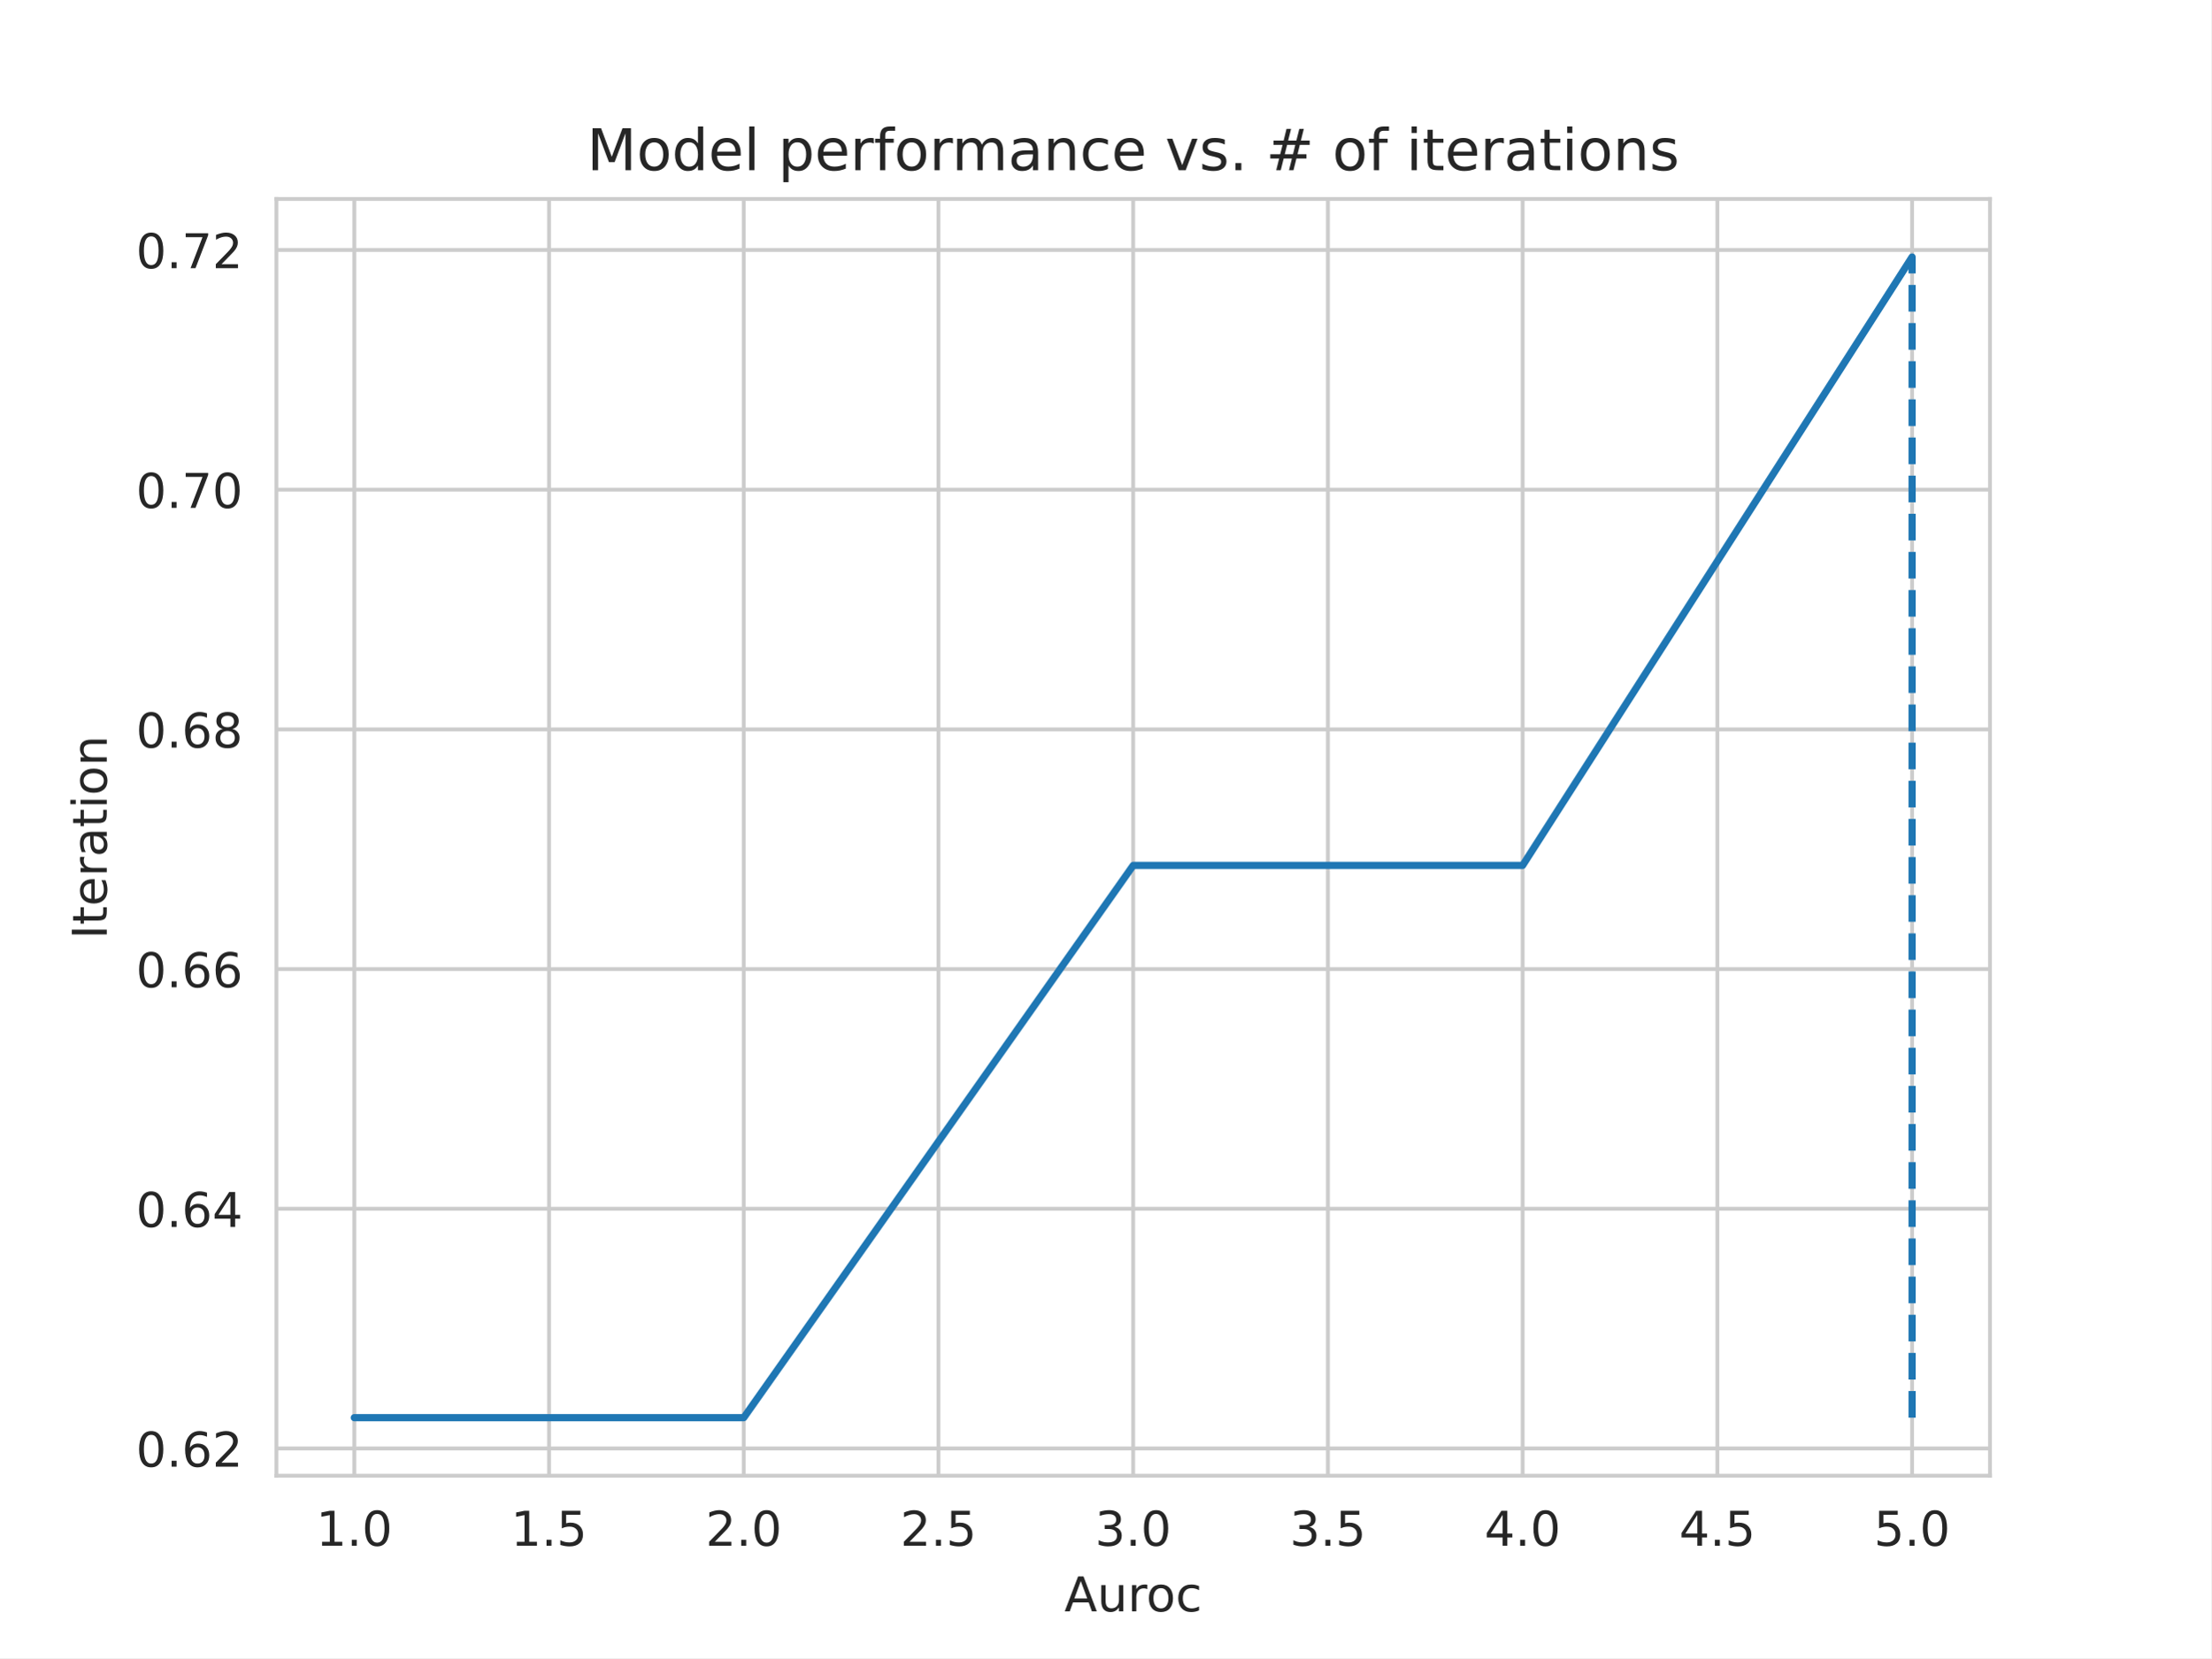
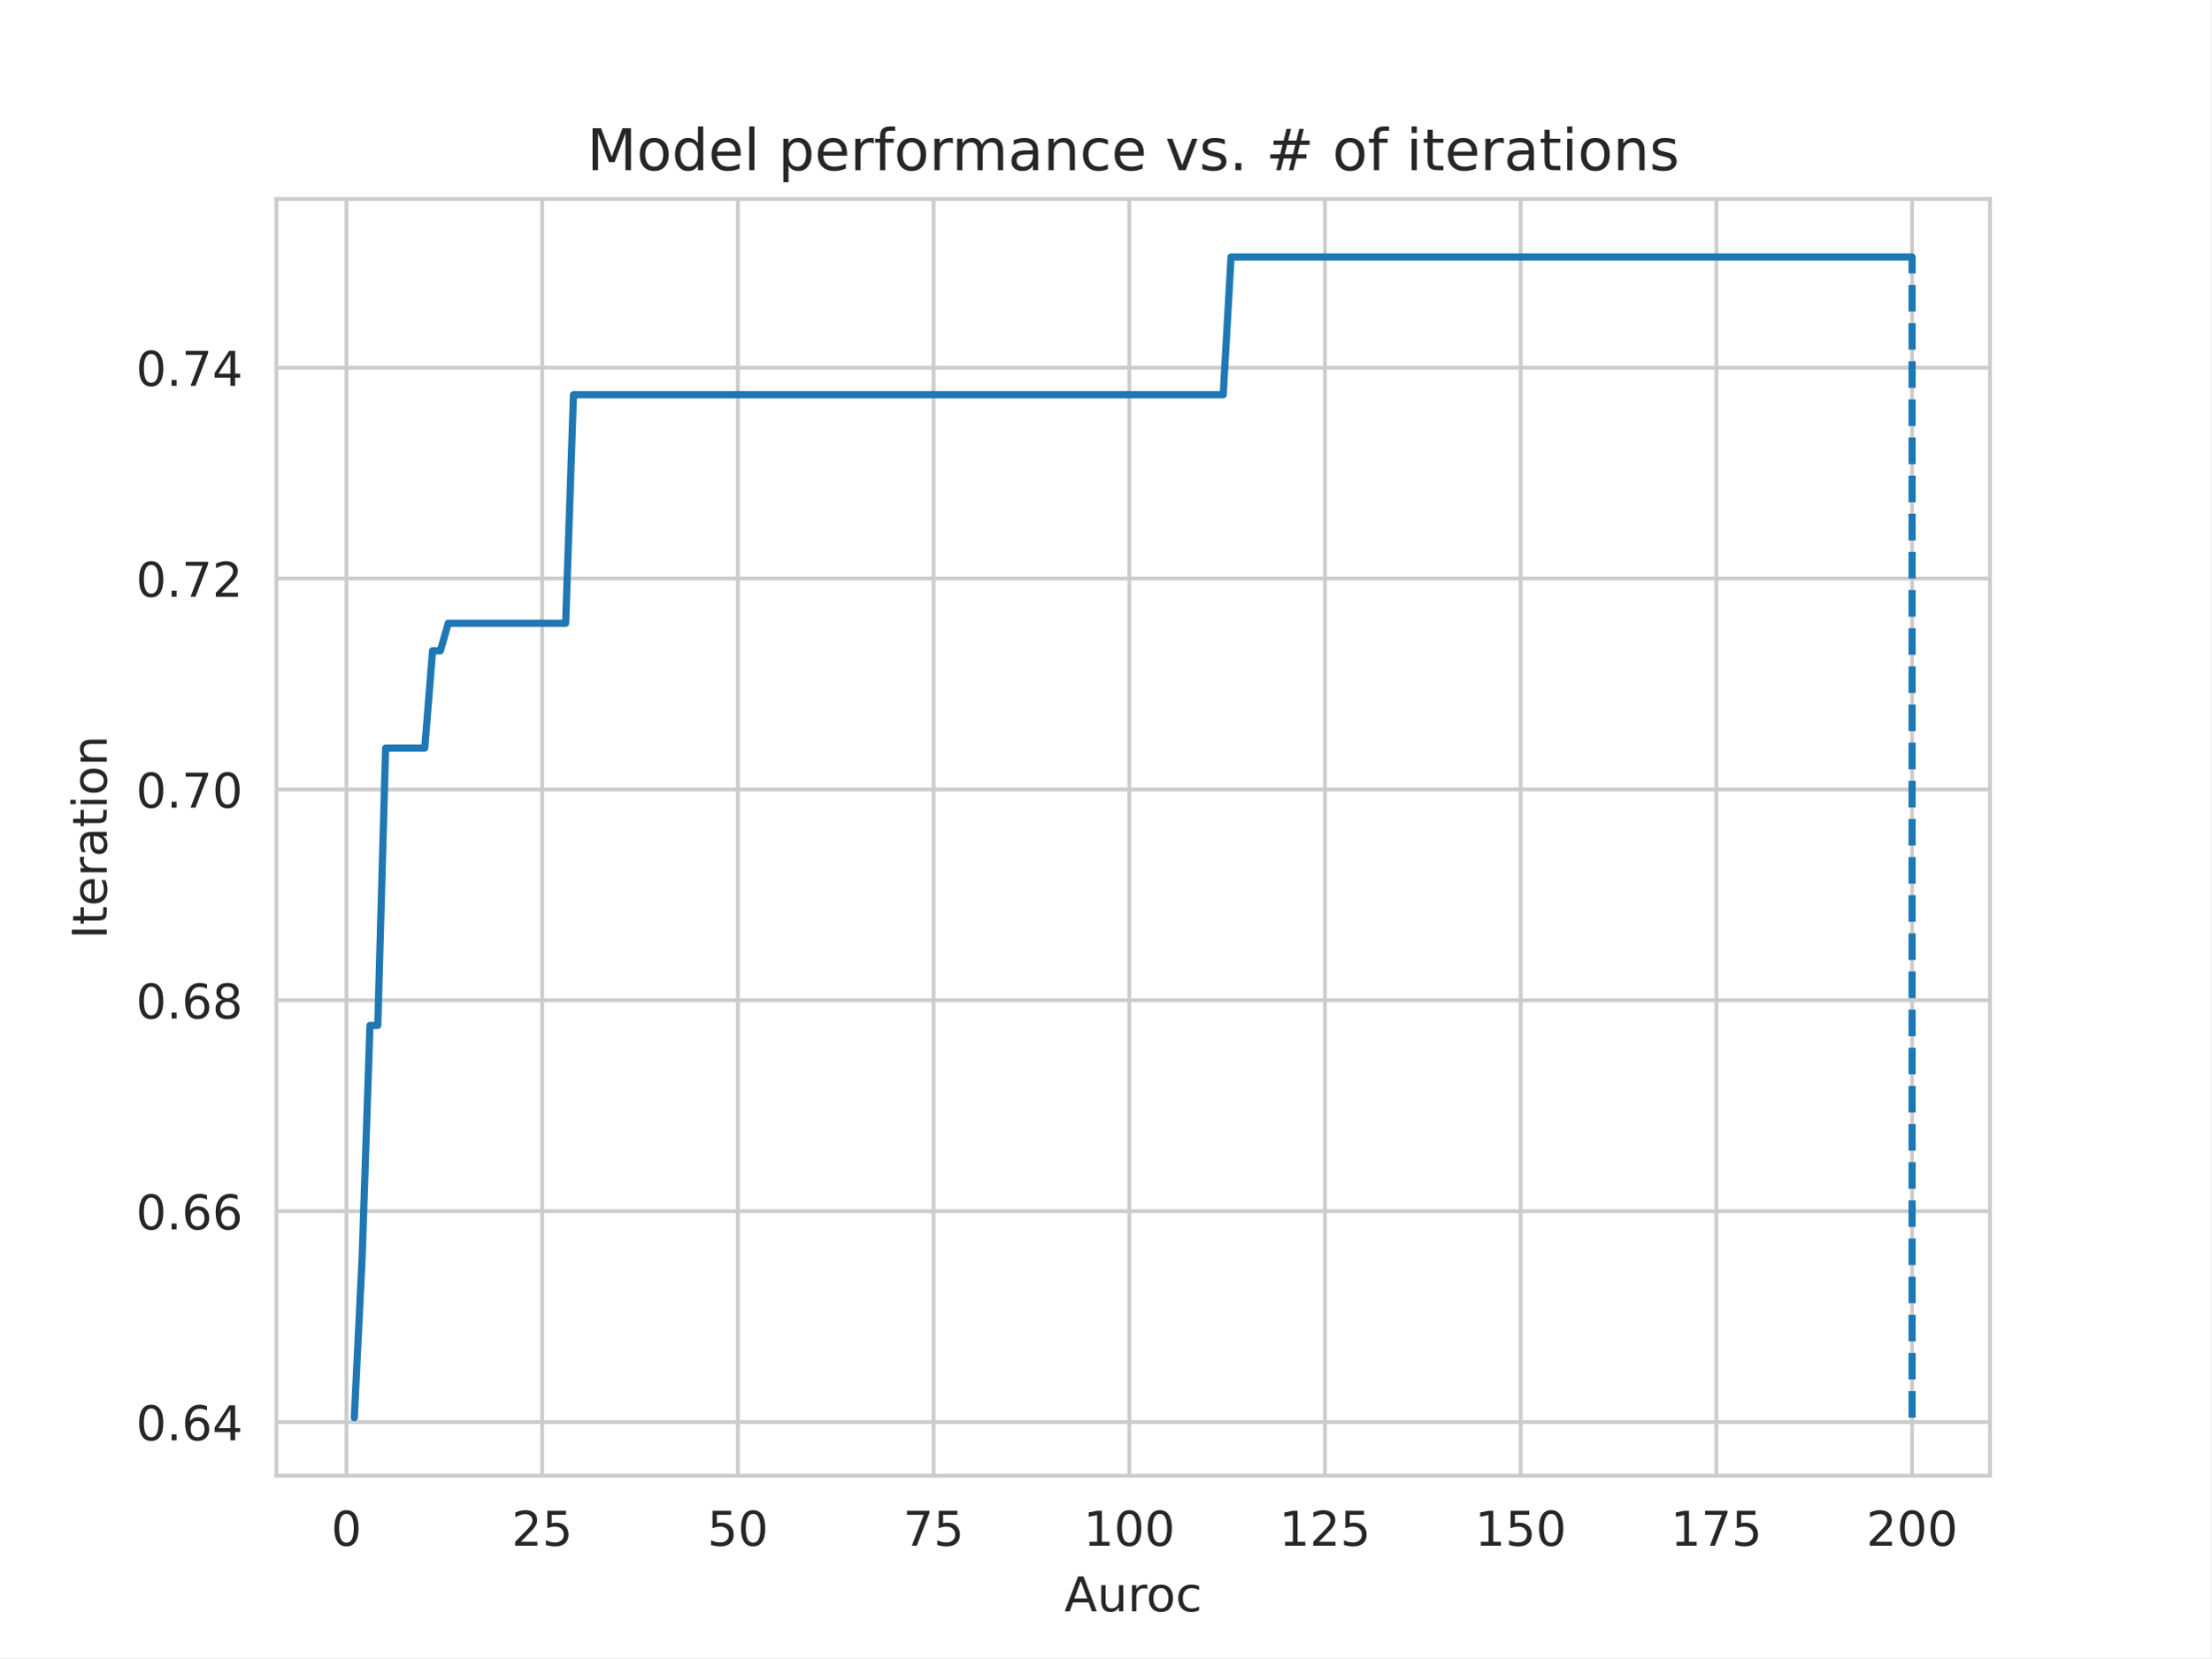
<svg xmlns="http://www.w3.org/2000/svg" xmlns:xlink="http://www.w3.org/1999/xlink" height="345.6pt" version="1.1" viewBox="0 0 460.8 345.6" width="460.8pt">
  <defs>
    <style type="text/css">*{stroke-linecap:butt;stroke-linejoin:round;}</style>
  </defs>
  <g id="figure_1">
    <g id="patch_1">
      <path d="M 0 345.6  L 460.8 345.6  L 460.8 0  L 0 0  z " style="fill:#ffffff;" />
    </g>
    <g id="axes_1">
      <g id="patch_2">
        <path d="M 57.6 307.584  L 414.72 307.584  L 414.72 41.472  L 57.6 41.472  z " style="fill:#ffffff;" />
      </g>
      <g id="matplotlib.axis_1">
        <g id="xtick_1">
          <g id="line2d_1">
-             <path clip-path="url(#p9a51738c3f)" d="M 73.833 307.584  L 73.833 41.472  " style="fill:none;stroke:#cccccc;stroke-linecap:round;stroke-width:0.8;" />
+             <path clip-path="url(#pcdaec2f52c)" d="M 72.201 307.584  L 72.201 41.472  " style="fill:none;stroke:#cccccc;stroke-linecap:round;stroke-width:0.8;" />
          </g>
          <g id="text_1">
-             <g style="fill:#262626;" transform="translate(65.88116 322.1824)scale(0.1 -0.1)">
-               <defs>
-                 <path d="M 794 531  L 1825 531  L 1825 4091  L 703 3866  L 703 4441  L 1819 4666  L 2450 4666  L 2450 531  L 3481 531  L 3481 0  L 794 0  L 794 531  z " id="DejaVuSans-31" transform="scale(0.015625)" />
-                 <path d="M 684 794  L 1344 794  L 1344 0  L 684 0  L 684 794  z " id="DejaVuSans-2e" transform="scale(0.015625)" />
+             <g style="fill:#262626;" transform="translate(69.02005 322.1824)scale(0.1 -0.1)">
+               <defs>
                <path d="M 2034 4250  Q 1547 4250 1301 3770  Q 1056 3291 1056 2328  Q 1056 1369 1301 889  Q 1547 409 2034 409  Q 2525 409 2770 889  Q 3016 1369 3016 2328  Q 3016 3291 2770 3770  Q 2525 4250 2034 4250  z M 2034 4750  Q 2819 4750 3233 4129  Q 3647 3509 3647 2328  Q 3647 1150 3233 529  Q 2819 -91 2034 -91  Q 1250 -91 836 529  Q 422 1150 422 2328  Q 422 3509 836 4129  Q 1250 4750 2034 4750  z " id="DejaVuSans-30" transform="scale(0.015625)" />
              </defs>
-               <use xlink:href="#DejaVuSans-31" />
-               <use x="63.623" xlink:href="#DejaVuSans-2e" />
-               <use x="95.41" xlink:href="#DejaVuSans-30" />
+               <use xlink:href="#DejaVuSans-30" />
            </g>
          </g>
        </g>
        <g id="xtick_2">
          <g id="line2d_2">
-             <path clip-path="url(#p9a51738c3f)" d="M 114.415 307.584  L 114.415 41.472  " style="fill:none;stroke:#cccccc;stroke-linecap:round;stroke-width:0.8;" />
+             <path clip-path="url(#pcdaec2f52c)" d="M 112.987 307.584  L 112.987 41.472  " style="fill:none;stroke:#cccccc;stroke-linecap:round;stroke-width:0.8;" />
          </g>
          <g id="text_2">
-             <g style="fill:#262626;" transform="translate(106.463 322.1824)scale(0.1 -0.1)">
-               <defs>
+             <g style="fill:#262626;" transform="translate(106.6245 322.1824)scale(0.1 -0.1)">
+               <defs>
+                 <path d="M 1228 531  L 3431 531  L 3431 0  L 469 0  L 469 531  Q 828 903 1448 1529  Q 2069 2156 2228 2338  Q 2531 2678 2651 2914  Q 2772 3150 2772 3378  Q 2772 3750 2511 3984  Q 2250 4219 1831 4219  Q 1534 4219 1204 4116  Q 875 4013 500 3803  L 500 4441  Q 881 4594 1212 4672  Q 1544 4750 1819 4750  Q 2544 4750 2975 4387  Q 3406 4025 3406 3419  Q 3406 3131 3298 2873  Q 3191 2616 2906 2266  Q 2828 2175 2409 1742  Q 1991 1309 1228 531  z " id="DejaVuSans-32" transform="scale(0.015625)" />
                <path d="M 691 4666  L 3169 4666  L 3169 4134  L 1269 4134  L 1269 2991  Q 1406 3038 1543 3061  Q 1681 3084 1819 3084  Q 2600 3084 3056 2656  Q 3513 2228 3513 1497  Q 3513 744 3044 326  Q 2575 -91 1722 -91  Q 1428 -91 1123 -41  Q 819 9 494 109  L 494 744  Q 775 591 1075 516  Q 1375 441 1709 441  Q 2250 441 2565 725  Q 2881 1009 2881 1497  Q 2881 1984 2565 2268  Q 2250 2553 1709 2553  Q 1456 2553 1204 2497  Q 953 2441 691 2322  L 691 4666  z " id="DejaVuSans-35" transform="scale(0.015625)" />
              </defs>
-               <use xlink:href="#DejaVuSans-31" />
-               <use x="63.623" xlink:href="#DejaVuSans-2e" />
-               <use x="95.41" xlink:href="#DejaVuSans-35" />
+               <use xlink:href="#DejaVuSans-32" />
+               <use x="63.623" xlink:href="#DejaVuSans-35" />
            </g>
          </g>
        </g>
        <g id="xtick_3">
          <g id="line2d_3">
-             <path clip-path="url(#p9a51738c3f)" d="M 154.996 307.584  L 154.996 41.472  " style="fill:none;stroke:#cccccc;stroke-linecap:round;stroke-width:0.8;" />
+             <path clip-path="url(#pcdaec2f52c)" d="M 153.773 307.584  L 153.773 41.472  " style="fill:none;stroke:#cccccc;stroke-linecap:round;stroke-width:0.8;" />
          </g>
          <g id="text_3">
-             <g style="fill:#262626;" transform="translate(147.0448 322.1824)scale(0.1 -0.1)">
-               <defs>
-                 <path d="M 1228 531  L 3431 531  L 3431 0  L 469 0  L 469 531  Q 828 903 1448 1529  Q 2069 2156 2228 2338  Q 2531 2678 2651 2914  Q 2772 3150 2772 3378  Q 2772 3750 2511 3984  Q 2250 4219 1831 4219  Q 1534 4219 1204 4116  Q 875 4013 500 3803  L 500 4441  Q 881 4594 1212 4672  Q 1544 4750 1819 4750  Q 2544 4750 2975 4387  Q 3406 4025 3406 3419  Q 3406 3131 3298 2873  Q 3191 2616 2906 2266  Q 2828 2175 2409 1742  Q 1991 1309 1228 531  z " id="DejaVuSans-32" transform="scale(0.015625)" />
-               </defs>
-               <use xlink:href="#DejaVuSans-32" />
-               <use x="63.623" xlink:href="#DejaVuSans-2e" />
-               <use x="95.41" xlink:href="#DejaVuSans-30" />
+             <g style="fill:#262626;" transform="translate(147.4103 322.1824)scale(0.1 -0.1)">
+               <use xlink:href="#DejaVuSans-35" />
+               <use x="63.623" xlink:href="#DejaVuSans-30" />
            </g>
          </g>
        </g>
        <g id="xtick_4">
          <g id="line2d_4">
-             <path clip-path="url(#p9a51738c3f)" d="M 195.578 307.584  L 195.578 41.472  " style="fill:none;stroke:#cccccc;stroke-linecap:round;stroke-width:0.8;" />
+             <path clip-path="url(#pcdaec2f52c)" d="M 194.559 307.584  L 194.559 41.472  " style="fill:none;stroke:#cccccc;stroke-linecap:round;stroke-width:0.8;" />
          </g>
          <g id="text_4">
-             <g style="fill:#262626;" transform="translate(187.6266 322.1824)scale(0.1 -0.1)">
-               <use xlink:href="#DejaVuSans-32" />
-               <use x="63.623" xlink:href="#DejaVuSans-2e" />
-               <use x="95.41" xlink:href="#DejaVuSans-35" />
+             <g style="fill:#262626;" transform="translate(188.196 322.1824)scale(0.1 -0.1)">
+               <defs>
+                 <path d="M 525 4666  L 3525 4666  L 3525 4397  L 1831 0  L 1172 0  L 2766 4134  L 525 4134  L 525 4666  z " id="DejaVuSans-37" transform="scale(0.015625)" />
+               </defs>
+               <use xlink:href="#DejaVuSans-37" />
+               <use x="63.623" xlink:href="#DejaVuSans-35" />
            </g>
          </g>
        </g>
        <g id="xtick_5">
          <g id="line2d_5">
-             <path clip-path="url(#p9a51738c3f)" d="M 236.16 307.584  L 236.16 41.472  " style="fill:none;stroke:#cccccc;stroke-linecap:round;stroke-width:0.8;" />
+             <path clip-path="url(#pcdaec2f52c)" d="M 235.344 307.584  L 235.344 41.472  " style="fill:none;stroke:#cccccc;stroke-linecap:round;stroke-width:0.8;" />
          </g>
          <g id="text_5">
-             <g style="fill:#262626;" transform="translate(228.2084 322.1824)scale(0.1 -0.1)">
-               <defs>
-                 <path d="M 2597 2516  Q 3050 2419 3304 2112  Q 3559 1806 3559 1356  Q 3559 666 3084 287  Q 2609 -91 1734 -91  Q 1441 -91 1130 -33  Q 819 25 488 141  L 488 750  Q 750 597 1062 519  Q 1375 441 1716 441  Q 2309 441 2620 675  Q 2931 909 2931 1356  Q 2931 1769 2642 2001  Q 2353 2234 1838 2234  L 1294 2234  L 1294 2753  L 1863 2753  Q 2328 2753 2575 2939  Q 2822 3125 2822 3475  Q 2822 3834 2567 4026  Q 2313 4219 1838 4219  Q 1578 4219 1281 4162  Q 984 4106 628 3988  L 628 4550  Q 988 4650 1302 4700  Q 1616 4750 1894 4750  Q 2613 4750 3031 4423  Q 3450 4097 3450 3541  Q 3450 3153 3228 2886  Q 3006 2619 2597 2516  z " id="DejaVuSans-33" transform="scale(0.015625)" />
-               </defs>
-               <use xlink:href="#DejaVuSans-33" />
-               <use x="63.623" xlink:href="#DejaVuSans-2e" />
-               <use x="95.41" xlink:href="#DejaVuSans-30" />
+             <g style="fill:#262626;" transform="translate(225.8005 322.1824)scale(0.1 -0.1)">
+               <defs>
+                 <path d="M 794 531  L 1825 531  L 1825 4091  L 703 3866  L 703 4441  L 1819 4666  L 2450 4666  L 2450 531  L 3481 531  L 3481 0  L 794 0  L 794 531  z " id="DejaVuSans-31" transform="scale(0.015625)" />
+               </defs>
+               <use xlink:href="#DejaVuSans-31" />
+               <use x="63.623" xlink:href="#DejaVuSans-30" />
+               <use x="127.246" xlink:href="#DejaVuSans-30" />
            </g>
          </g>
        </g>
        <g id="xtick_6">
          <g id="line2d_6">
-             <path clip-path="url(#p9a51738c3f)" d="M 276.742 307.584  L 276.742 41.472  " style="fill:none;stroke:#cccccc;stroke-linecap:round;stroke-width:0.8;" />
+             <path clip-path="url(#pcdaec2f52c)" d="M 276.13 307.584  L 276.13 41.472  " style="fill:none;stroke:#cccccc;stroke-linecap:round;stroke-width:0.8;" />
          </g>
          <g id="text_6">
-             <g style="fill:#262626;" transform="translate(268.7903 322.1824)scale(0.1 -0.1)">
-               <use xlink:href="#DejaVuSans-33" />
-               <use x="63.623" xlink:href="#DejaVuSans-2e" />
-               <use x="95.41" xlink:href="#DejaVuSans-35" />
+             <g style="fill:#262626;" transform="translate(266.5863 322.1824)scale(0.1 -0.1)">
+               <use xlink:href="#DejaVuSans-31" />
+               <use x="63.623" xlink:href="#DejaVuSans-32" />
+               <use x="127.246" xlink:href="#DejaVuSans-35" />
            </g>
          </g>
        </g>
        <g id="xtick_7">
          <g id="line2d_7">
-             <path clip-path="url(#p9a51738c3f)" d="M 317.324 307.584  L 317.324 41.472  " style="fill:none;stroke:#cccccc;stroke-linecap:round;stroke-width:0.8;" />
+             <path clip-path="url(#pcdaec2f52c)" d="M 316.916 307.584  L 316.916 41.472  " style="fill:none;stroke:#cccccc;stroke-linecap:round;stroke-width:0.8;" />
          </g>
          <g id="text_7">
-             <g style="fill:#262626;" transform="translate(309.3721 322.1824)scale(0.1 -0.1)">
-               <defs>
-                 <path d="M 2419 4116  L 825 1625  L 2419 1625  L 2419 4116  z M 2253 4666  L 3047 4666  L 3047 1625  L 3713 1625  L 3713 1100  L 3047 1100  L 3047 0  L 2419 0  L 2419 1100  L 313 1100  L 313 1709  L 2253 4666  z " id="DejaVuSans-34" transform="scale(0.015625)" />
-               </defs>
-               <use xlink:href="#DejaVuSans-34" />
-               <use x="63.623" xlink:href="#DejaVuSans-2e" />
-               <use x="95.41" xlink:href="#DejaVuSans-30" />
+             <g style="fill:#262626;" transform="translate(307.372 322.1824)scale(0.1 -0.1)">
+               <use xlink:href="#DejaVuSans-31" />
+               <use x="63.623" xlink:href="#DejaVuSans-35" />
+               <use x="127.246" xlink:href="#DejaVuSans-30" />
            </g>
          </g>
        </g>
        <g id="xtick_8">
          <g id="line2d_8">
-             <path clip-path="url(#p9a51738c3f)" d="M 357.905 307.584  L 357.905 41.472  " style="fill:none;stroke:#cccccc;stroke-linecap:round;stroke-width:0.8;" />
+             <path clip-path="url(#pcdaec2f52c)" d="M 357.702 307.584  L 357.702 41.472  " style="fill:none;stroke:#cccccc;stroke-linecap:round;stroke-width:0.8;" />
          </g>
          <g id="text_8">
-             <g style="fill:#262626;" transform="translate(349.9539 322.1824)scale(0.1 -0.1)">
-               <use xlink:href="#DejaVuSans-34" />
-               <use x="63.623" xlink:href="#DejaVuSans-2e" />
-               <use x="95.41" xlink:href="#DejaVuSans-35" />
+             <g style="fill:#262626;" transform="translate(348.1578 322.1824)scale(0.1 -0.1)">
+               <use xlink:href="#DejaVuSans-31" />
+               <use x="63.623" xlink:href="#DejaVuSans-37" />
+               <use x="127.246" xlink:href="#DejaVuSans-35" />
            </g>
          </g>
        </g>
        <g id="xtick_9">
          <g id="line2d_9">
-             <path clip-path="url(#p9a51738c3f)" d="M 398.487 307.584  L 398.487 41.472  " style="fill:none;stroke:#cccccc;stroke-linecap:round;stroke-width:0.8;" />
+             <path clip-path="url(#pcdaec2f52c)" d="M 398.487 307.584  L 398.487 41.472  " style="fill:none;stroke:#cccccc;stroke-linecap:round;stroke-width:0.8;" />
          </g>
          <g id="text_9">
-             <g style="fill:#262626;" transform="translate(390.5357 322.1824)scale(0.1 -0.1)">
-               <use xlink:href="#DejaVuSans-35" />
-               <use x="63.623" xlink:href="#DejaVuSans-2e" />
-               <use x="95.41" xlink:href="#DejaVuSans-30" />
+             <g style="fill:#262626;" transform="translate(388.9435 322.1824)scale(0.1 -0.1)">
+               <use xlink:href="#DejaVuSans-32" />
+               <use x="63.623" xlink:href="#DejaVuSans-30" />
+               <use x="127.246" xlink:href="#DejaVuSans-30" />
            </g>
          </g>
        </g>
        <g id="text_10">
          <g style="fill:#262626;" transform="translate(221.8194 335.8606)scale(0.1 -0.1)">
            <defs>
              <path d="M 2188 4044  L 1331 1722  L 3047 1722  L 2188 4044  z M 1831 4666  L 2547 4666  L 4325 0  L 3669 0  L 3244 1197  L 1141 1197  L 716 0  L 50 0  L 1831 4666  z " id="DejaVuSans-41" transform="scale(0.015625)" />
              <path d="M 544 1381  L 544 3500  L 1119 3500  L 1119 1403  Q 1119 906 1312 657  Q 1506 409 1894 409  Q 2359 409 2629 706  Q 2900 1003 2900 1516  L 2900 3500  L 3475 3500  L 3475 0  L 2900 0  L 2900 538  Q 2691 219 2414 64  Q 2138 -91 1772 -91  Q 1169 -91 856 284  Q 544 659 544 1381  z M 1991 3584  L 1991 3584  z " id="DejaVuSans-75" transform="scale(0.015625)" />
              <path d="M 2631 2963  Q 2534 3019 2420 3045  Q 2306 3072 2169 3072  Q 1681 3072 1420 2755  Q 1159 2438 1159 1844  L 1159 0  L 581 0  L 581 3500  L 1159 3500  L 1159 2956  Q 1341 3275 1631 3429  Q 1922 3584 2338 3584  Q 2397 3584 2469 3576  Q 2541 3569 2628 3553  L 2631 2963  z " id="DejaVuSans-72" transform="scale(0.015625)" />
              <path d="M 1959 3097  Q 1497 3097 1228 2736  Q 959 2375 959 1747  Q 959 1119 1226 758  Q 1494 397 1959 397  Q 2419 397 2687 759  Q 2956 1122 2956 1747  Q 2956 2369 2687 2733  Q 2419 3097 1959 3097  z M 1959 3584  Q 2709 3584 3137 3096  Q 3566 2609 3566 1747  Q 3566 888 3137 398  Q 2709 -91 1959 -91  Q 1206 -91 779 398  Q 353 888 353 1747  Q 353 2609 779 3096  Q 1206 3584 1959 3584  z " id="DejaVuSans-6f" transform="scale(0.015625)" />
              <path d="M 3122 3366  L 3122 2828  Q 2878 2963 2633 3030  Q 2388 3097 2138 3097  Q 1578 3097 1268 2742  Q 959 2388 959 1747  Q 959 1106 1268 751  Q 1578 397 2138 397  Q 2388 397 2633 464  Q 2878 531 3122 666  L 3122 134  Q 2881 22 2623 -34  Q 2366 -91 2075 -91  Q 1284 -91 818 406  Q 353 903 353 1747  Q 353 2603 823 3093  Q 1294 3584 2113 3584  Q 2378 3584 2631 3529  Q 2884 3475 3122 3366  z " id="DejaVuSans-63" transform="scale(0.015625)" />
            </defs>
            <use xlink:href="#DejaVuSans-41" />
            <use x="68.408" xlink:href="#DejaVuSans-75" />
            <use x="131.787" xlink:href="#DejaVuSans-72" />
            <use x="170.65" xlink:href="#DejaVuSans-6f" />
            <use x="231.832" xlink:href="#DejaVuSans-63" />
          </g>
        </g>
      </g>
      <g id="matplotlib.axis_2">
        <g id="ytick_1">
          <g id="line2d_10">
-             <path clip-path="url(#p9a51738c3f)" d="M 57.6 301.903  L 414.72 301.903  " style="fill:none;stroke:#cccccc;stroke-linecap:round;stroke-width:0.8;" />
+             <path clip-path="url(#pcdaec2f52c)" d="M 57.6 296.411  L 414.72 296.411  " style="fill:none;stroke:#cccccc;stroke-linecap:round;stroke-width:0.8;" />
          </g>
          <g id="text_11">
-             <g style="fill:#262626;" transform="translate(28.33438 305.7022)scale(0.1 -0.1)">
-               <defs>
+             <g style="fill:#262626;" transform="translate(28.33438 300.2102)scale(0.1 -0.1)">
+               <defs>
+                 <path d="M 684 794  L 1344 794  L 1344 0  L 684 0  L 684 794  z " id="DejaVuSans-2e" transform="scale(0.015625)" />
                <path d="M 2113 2584  Q 1688 2584 1439 2293  Q 1191 2003 1191 1497  Q 1191 994 1439 701  Q 1688 409 2113 409  Q 2538 409 2786 701  Q 3034 994 3034 1497  Q 3034 2003 2786 2293  Q 2538 2584 2113 2584  z M 3366 4563  L 3366 3988  Q 3128 4100 2886 4159  Q 2644 4219 2406 4219  Q 1781 4219 1451 3797  Q 1122 3375 1075 2522  Q 1259 2794 1537 2939  Q 1816 3084 2150 3084  Q 2853 3084 3261 2657  Q 3669 2231 3669 1497  Q 3669 778 3244 343  Q 2819 -91 2113 -91  Q 1303 -91 875 529  Q 447 1150 447 2328  Q 447 3434 972 4092  Q 1497 4750 2381 4750  Q 2619 4750 2861 4703  Q 3103 4656 3366 4563  z " id="DejaVuSans-36" transform="scale(0.015625)" />
+                 <path d="M 2419 4116  L 825 1625  L 2419 1625  L 2419 4116  z M 2253 4666  L 3047 4666  L 3047 1625  L 3713 1625  L 3713 1100  L 3047 1100  L 3047 0  L 2419 0  L 2419 1100  L 313 1100  L 313 1709  L 2253 4666  z " id="DejaVuSans-34" transform="scale(0.015625)" />
              </defs>
              <use xlink:href="#DejaVuSans-30" />
              <use x="63.623" xlink:href="#DejaVuSans-2e" />
              <use x="95.41" xlink:href="#DejaVuSans-36" />
-               <use x="159.033" xlink:href="#DejaVuSans-32" />
+               <use x="159.033" xlink:href="#DejaVuSans-34" />
            </g>
          </g>
        </g>
        <g id="ytick_2">
          <g id="line2d_11">
-             <path clip-path="url(#p9a51738c3f)" d="M 57.6 251.942  L 414.72 251.942  " style="fill:none;stroke:#cccccc;stroke-linecap:round;stroke-width:0.8;" />
+             <path clip-path="url(#pcdaec2f52c)" d="M 57.6 252.453  L 414.72 252.453  " style="fill:none;stroke:#cccccc;stroke-linecap:round;stroke-width:0.8;" />
          </g>
          <g id="text_12">
-             <g style="fill:#262626;" transform="translate(28.33438 255.7411)scale(0.1 -0.1)">
+             <g style="fill:#262626;" transform="translate(28.33438 256.2521)scale(0.1 -0.1)">
              <use xlink:href="#DejaVuSans-30" />
              <use x="63.623" xlink:href="#DejaVuSans-2e" />
              <use x="95.41" xlink:href="#DejaVuSans-36" />
-               <use x="159.033" xlink:href="#DejaVuSans-34" />
+               <use x="159.033" xlink:href="#DejaVuSans-36" />
            </g>
          </g>
        </g>
        <g id="ytick_3">
          <g id="line2d_12">
-             <path clip-path="url(#p9a51738c3f)" d="M 57.6 201.981  L 414.72 201.981  " style="fill:none;stroke:#cccccc;stroke-linecap:round;stroke-width:0.8;" />
+             <path clip-path="url(#pcdaec2f52c)" d="M 57.6 208.495  L 414.72 208.495  " style="fill:none;stroke:#cccccc;stroke-linecap:round;stroke-width:0.8;" />
          </g>
          <g id="text_13">
-             <g style="fill:#262626;" transform="translate(28.33438 205.7801)scale(0.1 -0.1)">
+             <g style="fill:#262626;" transform="translate(28.33438 212.294)scale(0.1 -0.1)">
+               <defs>
+                 <path d="M 2034 2216  Q 1584 2216 1326 1975  Q 1069 1734 1069 1313  Q 1069 891 1326 650  Q 1584 409 2034 409  Q 2484 409 2743 651  Q 3003 894 3003 1313  Q 3003 1734 2745 1975  Q 2488 2216 2034 2216  z M 1403 2484  Q 997 2584 770 2862  Q 544 3141 544 3541  Q 544 4100 942 4425  Q 1341 4750 2034 4750  Q 2731 4750 3128 4425  Q 3525 4100 3525 3541  Q 3525 3141 3298 2862  Q 3072 2584 2669 2484  Q 3125 2378 3379 2068  Q 3634 1759 3634 1313  Q 3634 634 3220 271  Q 2806 -91 2034 -91  Q 1263 -91 848 271  Q 434 634 434 1313  Q 434 1759 690 2068  Q 947 2378 1403 2484  z M 1172 3481  Q 1172 3119 1398 2916  Q 1625 2713 2034 2713  Q 2441 2713 2670 2916  Q 2900 3119 2900 3481  Q 2900 3844 2670 4047  Q 2441 4250 2034 4250  Q 1625 4250 1398 4047  Q 1172 3844 1172 3481  z " id="DejaVuSans-38" transform="scale(0.015625)" />
+               </defs>
              <use xlink:href="#DejaVuSans-30" />
              <use x="63.623" xlink:href="#DejaVuSans-2e" />
              <use x="95.41" xlink:href="#DejaVuSans-36" />
-               <use x="159.033" xlink:href="#DejaVuSans-36" />
+               <use x="159.033" xlink:href="#DejaVuSans-38" />
            </g>
          </g>
        </g>
        <g id="ytick_4">
          <g id="line2d_13">
-             <path clip-path="url(#p9a51738c3f)" d="M 57.6 152.02  L 414.72 152.02  " style="fill:none;stroke:#cccccc;stroke-linecap:round;stroke-width:0.8;" />
+             <path clip-path="url(#pcdaec2f52c)" d="M 57.6 164.537  L 414.72 164.537  " style="fill:none;stroke:#cccccc;stroke-linecap:round;stroke-width:0.8;" />
          </g>
          <g id="text_14">
-             <g style="fill:#262626;" transform="translate(28.33438 155.819)scale(0.1 -0.1)">
-               <defs>
-                 <path d="M 2034 2216  Q 1584 2216 1326 1975  Q 1069 1734 1069 1313  Q 1069 891 1326 650  Q 1584 409 2034 409  Q 2484 409 2743 651  Q 3003 894 3003 1313  Q 3003 1734 2745 1975  Q 2488 2216 2034 2216  z M 1403 2484  Q 997 2584 770 2862  Q 544 3141 544 3541  Q 544 4100 942 4425  Q 1341 4750 2034 4750  Q 2731 4750 3128 4425  Q 3525 4100 3525 3541  Q 3525 3141 3298 2862  Q 3072 2584 2669 2484  Q 3125 2378 3379 2068  Q 3634 1759 3634 1313  Q 3634 634 3220 271  Q 2806 -91 2034 -91  Q 1263 -91 848 271  Q 434 634 434 1313  Q 434 1759 690 2068  Q 947 2378 1403 2484  z M 1172 3481  Q 1172 3119 1398 2916  Q 1625 2713 2034 2713  Q 2441 2713 2670 2916  Q 2900 3119 2900 3481  Q 2900 3844 2670 4047  Q 2441 4250 2034 4250  Q 1625 4250 1398 4047  Q 1172 3844 1172 3481  z " id="DejaVuSans-38" transform="scale(0.015625)" />
-               </defs>
-               <use xlink:href="#DejaVuSans-30" />
-               <use x="63.623" xlink:href="#DejaVuSans-2e" />
-               <use x="95.41" xlink:href="#DejaVuSans-36" />
-               <use x="159.033" xlink:href="#DejaVuSans-38" />
+             <g style="fill:#262626;" transform="translate(28.33438 168.3359)scale(0.1 -0.1)">
+               <use xlink:href="#DejaVuSans-30" />
+               <use x="63.623" xlink:href="#DejaVuSans-2e" />
+               <use x="95.41" xlink:href="#DejaVuSans-37" />
+               <use x="159.033" xlink:href="#DejaVuSans-30" />
            </g>
          </g>
        </g>
        <g id="ytick_5">
          <g id="line2d_14">
-             <path clip-path="url(#p9a51738c3f)" d="M 57.6 102.059  L 414.72 102.059  " style="fill:none;stroke:#cccccc;stroke-linecap:round;stroke-width:0.8;" />
+             <path clip-path="url(#pcdaec2f52c)" d="M 57.6 120.579  L 414.72 120.579  " style="fill:none;stroke:#cccccc;stroke-linecap:round;stroke-width:0.8;" />
          </g>
          <g id="text_15">
-             <g style="fill:#262626;" transform="translate(28.33438 105.8579)scale(0.1 -0.1)">
-               <defs>
-                 <path d="M 525 4666  L 3525 4666  L 3525 4397  L 1831 0  L 1172 0  L 2766 4134  L 525 4134  L 525 4666  z " id="DejaVuSans-37" transform="scale(0.015625)" />
-               </defs>
+             <g style="fill:#262626;" transform="translate(28.33438 124.3777)scale(0.1 -0.1)">
              <use xlink:href="#DejaVuSans-30" />
              <use x="63.623" xlink:href="#DejaVuSans-2e" />
              <use x="95.41" xlink:href="#DejaVuSans-37" />
-               <use x="159.033" xlink:href="#DejaVuSans-30" />
+               <use x="159.033" xlink:href="#DejaVuSans-32" />
            </g>
          </g>
        </g>
        <g id="ytick_6">
          <g id="line2d_15">
-             <path clip-path="url(#p9a51738c3f)" d="M 57.6 52.098  L 414.72 52.098  " style="fill:none;stroke:#cccccc;stroke-linecap:round;stroke-width:0.8;" />
+             <path clip-path="url(#pcdaec2f52c)" d="M 57.6 76.62  L 414.72 76.62  " style="fill:none;stroke:#cccccc;stroke-linecap:round;stroke-width:0.8;" />
          </g>
          <g id="text_16">
-             <g style="fill:#262626;" transform="translate(28.33438 55.89685)scale(0.1 -0.1)">
+             <g style="fill:#262626;" transform="translate(28.33438 80.41962)scale(0.1 -0.1)">
              <use xlink:href="#DejaVuSans-30" />
              <use x="63.623" xlink:href="#DejaVuSans-2e" />
              <use x="95.41" xlink:href="#DejaVuSans-37" />
-               <use x="159.033" xlink:href="#DejaVuSans-32" />
+               <use x="159.033" xlink:href="#DejaVuSans-34" />
            </g>
          </g>
        </g>
        <g id="text_17">
          <g style="fill:#262626;" transform="translate(22.25469 195.7366)rotate(-90)scale(0.1 -0.1)">
            <defs>
              <path d="M 628 4666  L 1259 4666  L 1259 0  L 628 0  L 628 4666  z " id="DejaVuSans-49" transform="scale(0.015625)" />
              <path d="M 1172 4494  L 1172 3500  L 2356 3500  L 2356 3053  L 1172 3053  L 1172 1153  Q 1172 725 1289 603  Q 1406 481 1766 481  L 2356 481  L 2356 0  L 1766 0  Q 1100 0 847 248  Q 594 497 594 1153  L 594 3053  L 172 3053  L 172 3500  L 594 3500  L 594 4494  L 1172 4494  z " id="DejaVuSans-74" transform="scale(0.015625)" />
              <path d="M 3597 1894  L 3597 1613  L 953 1613  Q 991 1019 1311 708  Q 1631 397 2203 397  Q 2534 397 2845 478  Q 3156 559 3463 722  L 3463 178  Q 3153 47 2828 -22  Q 2503 -91 2169 -91  Q 1331 -91 842 396  Q 353 884 353 1716  Q 353 2575 817 3079  Q 1281 3584 2069 3584  Q 2775 3584 3186 3129  Q 3597 2675 3597 1894  z M 3022 2063  Q 3016 2534 2758 2815  Q 2500 3097 2075 3097  Q 1594 3097 1305 2825  Q 1016 2553 972 2059  L 3022 2063  z " id="DejaVuSans-65" transform="scale(0.015625)" />
              <path d="M 2194 1759  Q 1497 1759 1228 1600  Q 959 1441 959 1056  Q 959 750 1161 570  Q 1363 391 1709 391  Q 2188 391 2477 730  Q 2766 1069 2766 1631  L 2766 1759  L 2194 1759  z M 3341 1997  L 3341 0  L 2766 0  L 2766 531  Q 2569 213 2275 61  Q 1981 -91 1556 -91  Q 1019 -91 701 211  Q 384 513 384 1019  Q 384 1609 779 1909  Q 1175 2209 1959 2209  L 2766 2209  L 2766 2266  Q 2766 2663 2505 2880  Q 2244 3097 1772 3097  Q 1472 3097 1187 3025  Q 903 2953 641 2809  L 641 3341  Q 956 3463 1253 3523  Q 1550 3584 1831 3584  Q 2591 3584 2966 3190  Q 3341 2797 3341 1997  z " id="DejaVuSans-61" transform="scale(0.015625)" />
              <path d="M 603 3500  L 1178 3500  L 1178 0  L 603 0  L 603 3500  z M 603 4863  L 1178 4863  L 1178 4134  L 603 4134  L 603 4863  z " id="DejaVuSans-69" transform="scale(0.015625)" />
              <path d="M 3513 2113  L 3513 0  L 2938 0  L 2938 2094  Q 2938 2591 2744 2837  Q 2550 3084 2163 3084  Q 1697 3084 1428 2787  Q 1159 2491 1159 1978  L 1159 0  L 581 0  L 581 3500  L 1159 3500  L 1159 2956  Q 1366 3272 1645 3428  Q 1925 3584 2291 3584  Q 2894 3584 3203 3211  Q 3513 2838 3513 2113  z " id="DejaVuSans-6e" transform="scale(0.015625)" />
            </defs>
            <use xlink:href="#DejaVuSans-49" />
            <use x="29.492" xlink:href="#DejaVuSans-74" />
            <use x="68.701" xlink:href="#DejaVuSans-65" />
            <use x="130.225" xlink:href="#DejaVuSans-72" />
            <use x="171.338" xlink:href="#DejaVuSans-61" />
            <use x="232.617" xlink:href="#DejaVuSans-74" />
            <use x="271.826" xlink:href="#DejaVuSans-69" />
            <use x="299.609" xlink:href="#DejaVuSans-6f" />
            <use x="360.791" xlink:href="#DejaVuSans-6e" />
          </g>
        </g>
      </g>
      <g id="LineCollection_1">
-         <path clip-path="url(#p9a51738c3f)" d="M 398.487 295.488  L 398.487 53.568  " style="fill:none;stroke:#1f77b4;stroke-dasharray:5.55,2.4;stroke-dashoffset:0;stroke-width:1.5;" />
+         <path clip-path="url(#pcdaec2f52c)" d="M 398.487 295.488  L 398.487 53.568  " style="fill:none;stroke:#1f77b4;stroke-dasharray:5.55,2.4;stroke-dashoffset:0;stroke-width:1.5;" />
      </g>
      <g id="line2d_16">
-         <path clip-path="url(#p9a51738c3f)" d="M 73.833 295.488  L 154.996 295.488  L 236.16 180.377  L 317.324 180.377  L 398.487 53.568  " style="fill:none;stroke:#1f77b4;stroke-linecap:round;stroke-width:1.5;" />
+         <path clip-path="url(#pcdaec2f52c)" d="M 73.833 295.488  L 75.464 262.112  L 77.096 213.723  L 78.727 213.723  L 80.358 155.927  L 88.516 155.927  L 90.147 135.627  L 91.778 135.627  L 93.41 129.908  L 117.881 129.908  L 119.513 82.274  L 254.921 82.274  L 256.553 53.568  L 398.487 53.568  L 398.487 53.568  " style="fill:none;stroke:#1f77b4;stroke-linecap:round;stroke-width:1.5;" />
      </g>
      <g id="patch_3">
        <path d="M 57.6 307.584  L 57.6 41.472  " style="fill:none;stroke:#cccccc;stroke-linecap:square;stroke-linejoin:miter;stroke-width:0.8;" />
      </g>
      <g id="patch_4">
        <path d="M 414.72 307.584  L 414.72 41.472  " style="fill:none;stroke:#cccccc;stroke-linecap:square;stroke-linejoin:miter;stroke-width:0.8;" />
      </g>
      <g id="patch_5">
        <path d="M 57.6 307.584  L 414.72 307.584  " style="fill:none;stroke:#cccccc;stroke-linecap:square;stroke-linejoin:miter;stroke-width:0.8;" />
      </g>
      <g id="patch_6">
        <path d="M 57.6 41.472  L 414.72 41.472  " style="fill:none;stroke:#cccccc;stroke-linecap:square;stroke-linejoin:miter;stroke-width:0.8;" />
      </g>
      <g id="text_18">
        <g style="fill:#262626;" transform="translate(122.3147 35.472)scale(0.12 -0.12)">
          <defs>
            <path d="M 628 4666  L 1569 4666  L 2759 1491  L 3956 4666  L 4897 4666  L 4897 0  L 4281 0  L 4281 4097  L 3078 897  L 2444 897  L 1241 4097  L 1241 0  L 628 0  L 628 4666  z " id="DejaVuSans-4d" transform="scale(0.015625)" />
            <path d="M 2906 2969  L 2906 4863  L 3481 4863  L 3481 0  L 2906 0  L 2906 525  Q 2725 213 2448 61  Q 2172 -91 1784 -91  Q 1150 -91 751 415  Q 353 922 353 1747  Q 353 2572 751 3078  Q 1150 3584 1784 3584  Q 2172 3584 2448 3432  Q 2725 3281 2906 2969  z M 947 1747  Q 947 1113 1208 752  Q 1469 391 1925 391  Q 2381 391 2643 752  Q 2906 1113 2906 1747  Q 2906 2381 2643 2742  Q 2381 3103 1925 3103  Q 1469 3103 1208 2742  Q 947 2381 947 1747  z " id="DejaVuSans-64" transform="scale(0.015625)" />
            <path d="M 603 4863  L 1178 4863  L 1178 0  L 603 0  L 603 4863  z " id="DejaVuSans-6c" transform="scale(0.015625)" />
            <path id="DejaVuSans-20" transform="scale(0.015625)" />
            <path d="M 1159 525  L 1159 -1331  L 581 -1331  L 581 3500  L 1159 3500  L 1159 2969  Q 1341 3281 1617 3432  Q 1894 3584 2278 3584  Q 2916 3584 3314 3078  Q 3713 2572 3713 1747  Q 3713 922 3314 415  Q 2916 -91 2278 -91  Q 1894 -91 1617 61  Q 1341 213 1159 525  z M 3116 1747  Q 3116 2381 2855 2742  Q 2594 3103 2138 3103  Q 1681 3103 1420 2742  Q 1159 2381 1159 1747  Q 1159 1113 1420 752  Q 1681 391 2138 391  Q 2594 391 2855 752  Q 3116 1113 3116 1747  z " id="DejaVuSans-70" transform="scale(0.015625)" />
            <path d="M 2375 4863  L 2375 4384  L 1825 4384  Q 1516 4384 1395 4259  Q 1275 4134 1275 3809  L 1275 3500  L 2222 3500  L 2222 3053  L 1275 3053  L 1275 0  L 697 0  L 697 3053  L 147 3053  L 147 3500  L 697 3500  L 697 3744  Q 697 4328 969 4595  Q 1241 4863 1831 4863  L 2375 4863  z " id="DejaVuSans-66" transform="scale(0.015625)" />
            <path d="M 3328 2828  Q 3544 3216 3844 3400  Q 4144 3584 4550 3584  Q 5097 3584 5394 3201  Q 5691 2819 5691 2113  L 5691 0  L 5113 0  L 5113 2094  Q 5113 2597 4934 2840  Q 4756 3084 4391 3084  Q 3944 3084 3684 2787  Q 3425 2491 3425 1978  L 3425 0  L 2847 0  L 2847 2094  Q 2847 2600 2669 2842  Q 2491 3084 2119 3084  Q 1678 3084 1418 2786  Q 1159 2488 1159 1978  L 1159 0  L 581 0  L 581 3500  L 1159 3500  L 1159 2956  Q 1356 3278 1631 3431  Q 1906 3584 2284 3584  Q 2666 3584 2933 3390  Q 3200 3197 3328 2828  z " id="DejaVuSans-6d" transform="scale(0.015625)" />
            <path d="M 191 3500  L 800 3500  L 1894 563  L 2988 3500  L 3597 3500  L 2284 0  L 1503 0  L 191 3500  z " id="DejaVuSans-76" transform="scale(0.015625)" />
            <path d="M 2834 3397  L 2834 2853  Q 2591 2978 2328 3040  Q 2066 3103 1784 3103  Q 1356 3103 1142 2972  Q 928 2841 928 2578  Q 928 2378 1081 2264  Q 1234 2150 1697 2047  L 1894 2003  Q 2506 1872 2764 1633  Q 3022 1394 3022 966  Q 3022 478 2636 193  Q 2250 -91 1575 -91  Q 1294 -91 989 -36  Q 684 19 347 128  L 347 722  Q 666 556 975 473  Q 1284 391 1588 391  Q 1994 391 2212 530  Q 2431 669 2431 922  Q 2431 1156 2273 1281  Q 2116 1406 1581 1522  L 1381 1569  Q 847 1681 609 1914  Q 372 2147 372 2553  Q 372 3047 722 3315  Q 1072 3584 1716 3584  Q 2034 3584 2315 3537  Q 2597 3491 2834 3397  z " id="DejaVuSans-73" transform="scale(0.015625)" />
            <path d="M 3272 2816  L 2363 2816  L 2100 1772  L 3016 1772  L 3272 2816  z M 2803 4594  L 2478 3297  L 3391 3297  L 3719 4594  L 4219 4594  L 3897 3297  L 4872 3297  L 4872 2816  L 3775 2816  L 3519 1772  L 4513 1772  L 4513 1294  L 3397 1294  L 3072 0  L 2572 0  L 2894 1294  L 1978 1294  L 1656 0  L 1153 0  L 1478 1294  L 494 1294  L 494 1772  L 1594 1772  L 1856 2816  L 850 2816  L 850 3297  L 1978 3297  L 2297 4594  L 2803 4594  z " id="DejaVuSans-23" transform="scale(0.015625)" />
          </defs>
          <use xlink:href="#DejaVuSans-4d" />
          <use x="86.279" xlink:href="#DejaVuSans-6f" />
          <use x="147.461" xlink:href="#DejaVuSans-64" />
          <use x="210.938" xlink:href="#DejaVuSans-65" />
          <use x="272.461" xlink:href="#DejaVuSans-6c" />
          <use x="300.244" xlink:href="#DejaVuSans-20" />
          <use x="332.031" xlink:href="#DejaVuSans-70" />
          <use x="395.508" xlink:href="#DejaVuSans-65" />
          <use x="457.031" xlink:href="#DejaVuSans-72" />
          <use x="498.145" xlink:href="#DejaVuSans-66" />
          <use x="533.35" xlink:href="#DejaVuSans-6f" />
          <use x="594.531" xlink:href="#DejaVuSans-72" />
          <use x="633.895" xlink:href="#DejaVuSans-6d" />
          <use x="731.307" xlink:href="#DejaVuSans-61" />
          <use x="792.586" xlink:href="#DejaVuSans-6e" />
          <use x="855.965" xlink:href="#DejaVuSans-63" />
          <use x="910.945" xlink:href="#DejaVuSans-65" />
          <use x="972.469" xlink:href="#DejaVuSans-20" />
          <use x="1004.256" xlink:href="#DejaVuSans-76" />
          <use x="1063.436" xlink:href="#DejaVuSans-73" />
          <use x="1115.535" xlink:href="#DejaVuSans-2e" />
          <use x="1147.322" xlink:href="#DejaVuSans-20" />
          <use x="1179.109" xlink:href="#DejaVuSans-23" />
          <use x="1262.898" xlink:href="#DejaVuSans-20" />
          <use x="1294.686" xlink:href="#DejaVuSans-6f" />
          <use x="1355.867" xlink:href="#DejaVuSans-66" />
          <use x="1391.072" xlink:href="#DejaVuSans-20" />
          <use x="1422.859" xlink:href="#DejaVuSans-69" />
          <use x="1450.643" xlink:href="#DejaVuSans-74" />
          <use x="1489.852" xlink:href="#DejaVuSans-65" />
          <use x="1551.375" xlink:href="#DejaVuSans-72" />
          <use x="1592.488" xlink:href="#DejaVuSans-61" />
          <use x="1653.768" xlink:href="#DejaVuSans-74" />
          <use x="1692.977" xlink:href="#DejaVuSans-69" />
          <use x="1720.76" xlink:href="#DejaVuSans-6f" />
          <use x="1781.941" xlink:href="#DejaVuSans-6e" />
          <use x="1845.32" xlink:href="#DejaVuSans-73" />
        </g>
      </g>
    </g>
  </g>
  <defs>
-     <clipPath id="p9a51738c3f">
+     <clipPath id="pcdaec2f52c">
      <rect height="266.112" width="357.12" x="57.6" y="41.472" />
    </clipPath>
  </defs>
</svg>
